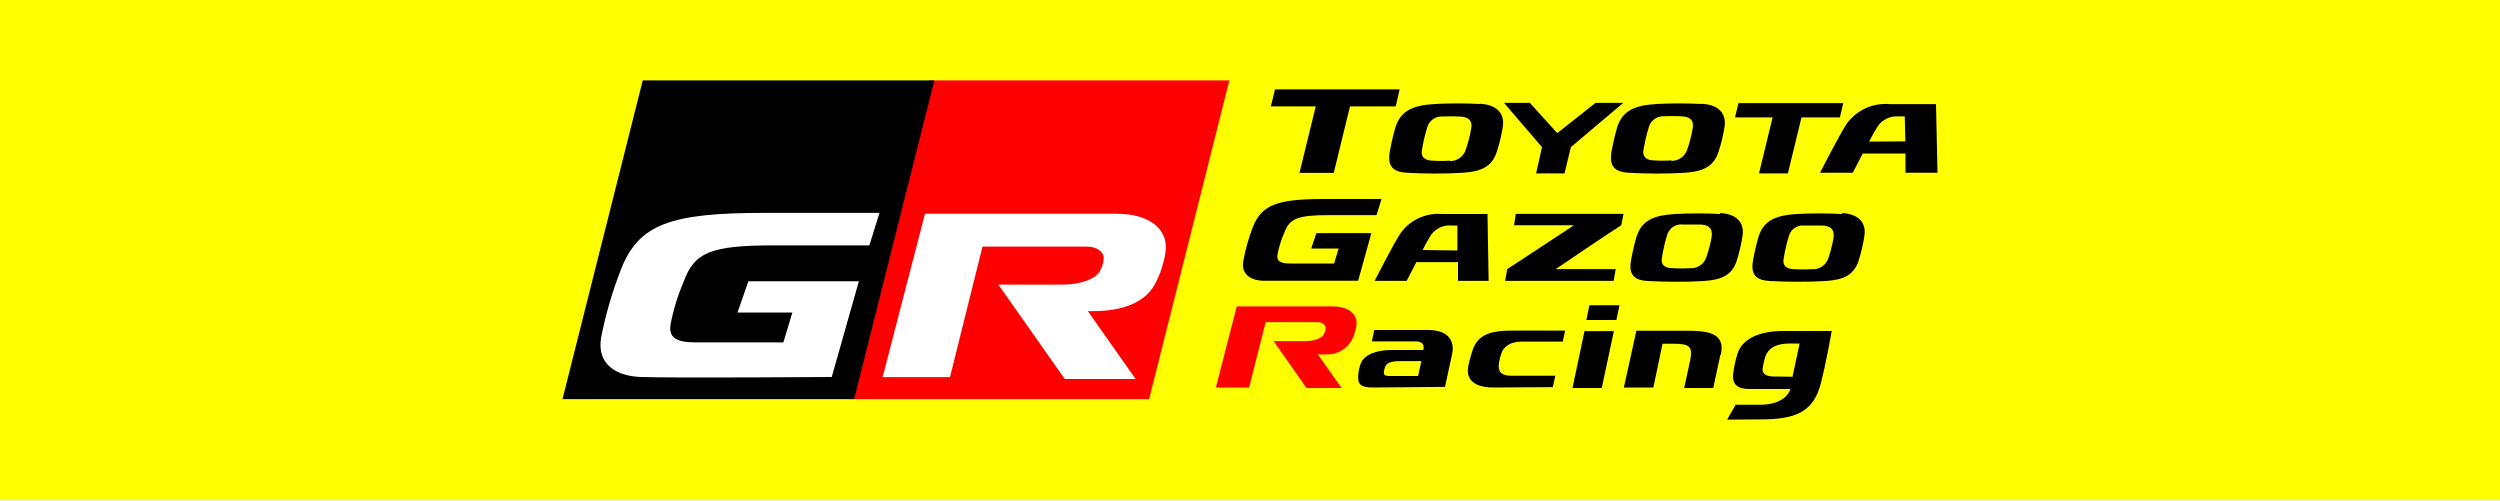
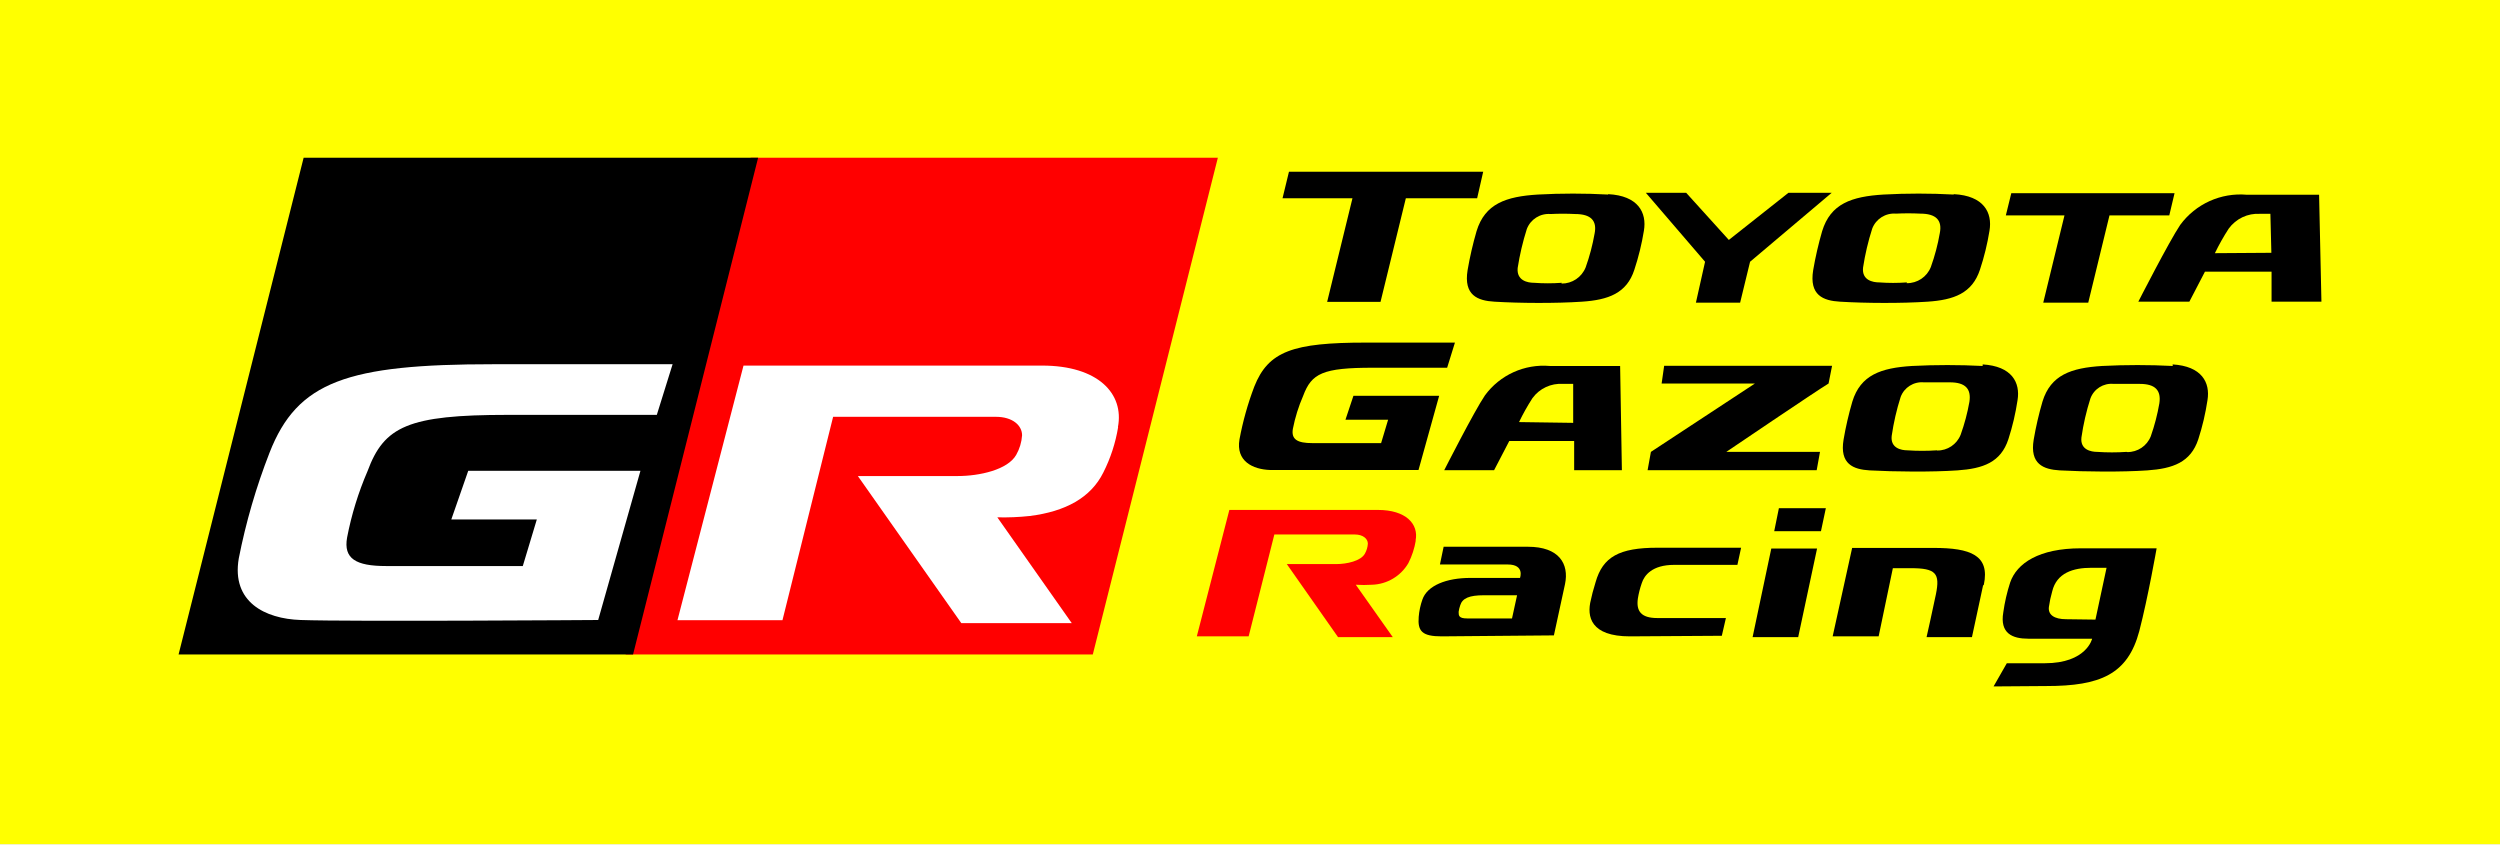
- <svg xmlns="http://www.w3.org/2000/svg" viewBox="0 0 200 40" width="600" height="120">
-   <rect fill="#FF0" width="200" height="40" />
-   <polygon fill="#F00" points="74.86 6.43 74.37 6.43 67.95 31.93 91.93 31.93 98.35 6.43 74.86 6.43" />
-   <polygon fill="#000" points="51.42 6.43 45 31.93 68.33 31.93 74.75 6.43 51.42 6.43" />
-   <path fill="#FFF" d="M 93.23,20.26a8,8,0,0,1-.76,2.33c-.64,1.29-1.94,2-3.77,2.23a12.64,12.64,0,0,1-1.67.07l3.82,5.43H85.18l-5.31-7.55H85c1.11,0,2.57-.32,3-1.09a2.34,2.34,0,0,0,.3-1c0-.51-.49-.95-1.34-.95H78.6L76,30.17H70.61L74,17.1H89.33c2.87,0,4.22,1.44,3.89,3.16" />
-   <path fill="#FFF" d=" M 68.71,22.5H59.87L59,25h4.39l-.72,2.39H55.65c-1.55,0-2.19-.38-2-1.46a16.43,16.43,0,0,1,1.05-3.41c.85-2.3,2.08-2.89,7.19-2.89h7.66l.81-2.6h-9.2c-7.5,0-10.06.88-11.49,4.54A31.84,31.84,0,0,0,48.09,27c-.38,2.23,1.34,3.1,3.18,3.16,2.54.09,15.27,0,15.27,0Z" />
-   <path fill="#000" d="M 119,17.12h-3.61a3.73,3.73,0,0,0-3.33,1.51c-.55.81-2.09,3.84-2.09,3.84h2.56l.78-1.5h3.33l0,1.5h2.45L119,17.12" />
-   <path fill="#FF0" d="M 113.81,20a11.43,11.43,0,0,1,.69-1.23,1.79,1.79,0,0,1,1.57-.73h.52l0,2Z" />
-   <path fill="#000" d=" M 154.88,8.33 h-3.71a3.83,3.83,0,0,0-3.42,1.55c-.56.83-2.15,3.94-2.15,3.94h2.62l.8-1.54h3.42l0,1.54H155Z " />
-   <path fill="#FF0" d=" M 149.53,11.33 a11.74,11.74,0,0,1,.71-1.26,1.85,1.85,0,0,1,1.61-.76h.53l.05,2Z " />
-   <path fill="#000" d="M 129.09,22.47l.17-.94h-4.81s4.65-3.15,5.25-3.51l.18-.91h-8.62l-.13.91h4.79l-5.34,3.51-.17.94Z" />
-   <path fill="#000" d="M 137.61,17.12a35.42,35.42,0,0,0-3.63,0c-1.59.1-2.64.46-3.06,1.83a17.34,17.34,0,0,0-.45,1.95c-.21,1.26.5,1.53,1.34,1.58,1.28.07,3.18.09,4.5,0s2.23-.41,2.62-1.6a12.6,12.6,0,0,0,.47-2c.15-.91-.29-1.75-1.79-1.84" />
-   <path fill="#FF0" d="M 135.26,21.45 a11,11,0,0,1-1.51,0c-.32,0-.88-.11-.81-.74a12.59,12.59,0,0,1,.46-2,1.16,1.16,0,0,1,1.19-.75c.44,0,1,0,1.34,0,.8,0,1.1.34,1,1a10.27,10.27,0,0,1-.45,1.69,1.28,1.28,0,0,1-1.21.81" />" /&gt;
+ <svg xmlns="http://www.w3.org/2000/svg" viewBox="23 -6 154 52" width="154" height="52">
+   <rect fill="#FF0" width="154" height="52" x="23" y="-6" />
+   <g transform="matrix(1.2 0 0 1.2 -20 -4)">
+     <polygon fill="#F00" points="74.86 6.43 74.37 6.43 67.95 31.93 91.93 31.93 98.35 6.43 74.86 6.43" />
+     <polygon fill="#000" points="51.42 6.43 45 31.93 68.33 31.93 74.75 6.43 51.42 6.43" />
+     <path fill="#FFF" d="M 93.23,20.26a8,8,0,0,1-.76,2.33c-.64,1.29-1.94,2-3.77,2.23a12.64,12.64,0,0,1-1.67.07l3.82,5.43H85.18l-5.31-7.55H85c1.11,0,2.57-.32,3-1.09a2.34,2.34,0,0,0,.3-1c0-.51-.49-.95-1.34-.95H78.6L76,30.17H70.61L74,17.1H89.33c2.87,0,4.22,1.44,3.89,3.16" />
+     <path fill="#FFF" d=" M 68.71,22.5H59.87L59,25h4.39l-.72,2.39H55.65c-1.55,0-2.19-.38-2-1.46a16.43,16.43,0,0,1,1.05-3.41c.85-2.3,2.08-2.89,7.19-2.89h7.66l.81-2.6h-9.2c-7.5,0-10.06.88-11.49,4.54A31.84,31.84,0,0,0,48.09,27c-.38,2.23,1.34,3.1,3.18,3.16,2.54.09,15.27,0,15.27,0Z" />
+     <path fill="#000" d="M 119,17.12h-3.61a3.73,3.73,0,0,0-3.33,1.51c-.55.81-2.09,3.84-2.09,3.84h2.56l.78-1.5h3.33l0,1.5h2.45L119,17.12" />
+     <path fill="#FF0" d="M 113.81,20a11.43,11.43,0,0,1,.69-1.23,1.79,1.79,0,0,1,1.57-.73h.52l0,2Z" />
+     <path fill="#000" d=" M 154.88,8.33 h-3.71a3.83,3.83,0,0,0-3.42,1.55c-.56.83-2.15,3.94-2.15,3.94h2.62l.8-1.54h3.42l0,1.54H155Z " />
+     <path fill="#FF0" d=" M 149.53,11.33 a11.74,11.74,0,0,1,.71-1.26,1.85,1.85,0,0,1,1.61-.76h.53l.05,2Z " />
+     <path fill="#000" d="M 129.09,22.47l.17-.94h-4.81s4.65-3.15,5.25-3.51l.18-.91h-8.62l-.13.91h4.79l-5.34,3.51-.17.94Z" />
+     <path fill="#000" d="M 137.61,17.12a35.42,35.42,0,0,0-3.63,0c-1.59.1-2.64.46-3.06,1.83a17.34,17.34,0,0,0-.45,1.95c-.21,1.26.5,1.53,1.34,1.58,1.28.07,3.18.09,4.5,0s2.23-.41,2.62-1.6a12.6,12.6,0,0,0,.47-2c.15-.91-.29-1.75-1.79-1.84" />
+     <path fill="#FF0" d="M 135.26,21.45 a11,11,0,0,1-1.51,0c-.32,0-.88-.11-.81-.74a12.59,12.59,0,0,1,.46-2,1.16,1.16,0,0,1,1.19-.75c.44,0,1,0,1.34,0,.8,0,1.1.34,1,1a10.27,10.27,0,0,1-.45,1.69,1.28,1.28,0,0,1-1.21.81" />" /&gt;

 
 <path fill="#000" d="M 118.38,8.32a33.24,33.24,0,0,0-3.6,0c-1.64.1-2.72.47-3.15,1.88a18.19,18.19,0,0,0-.46,2c-.21,1.29.51,1.57,1.38,1.62,1.31.08,3.14.09,4.49,0s2.3-.43,2.69-1.64a13,13,0,0,0,.49-2c.16-.94-.3-1.8-1.83-1.88" />
-   <path fill="#FF0" d=" M 116,12.85a9.56,9.56,0,0,1-1.42,0c-.33,0-.9-.11-.84-.76a13.33,13.33,0,0,1,.47-2,1.2,1.2,0,0,1,1.22-.77,12.44,12.44,0,0,1,1.26,0c.82,0,1.13.35,1,1a10.59,10.59,0,0,1-.46,1.74,1.32,1.32,0,0,1-1.24.83 " />
-   <path fill="#000" d=" M 136.12,8.32a33.22,33.22,0,0,0-3.6,0c-1.64.1-2.72.47-3.15,1.88a18.35,18.35,0,0,0-.46,2c-.21,1.29.51,1.57,1.38,1.62,1.32.08,3.14.09,4.49,0s2.29-.43,2.69-1.64a12.77,12.77,0,0,0,.49-2c.16-.94-.3-1.8-1.83-1.88" />
-   <path fill="#FF0" d="M 133.72,12.83 a9.58,9.58,0,0,1-1.42,0c-.33,0-.9-.11-.83-.76a12.93,12.93,0,0,1,.47-2,1.2,1.2,0,0,1,1.22-.77,12.37,12.37,0,0,1,1.25,0c.82,0,1.13.35,1,1a10.37,10.37,0,0,1-.46,1.74,1.31,1.31,0,0,1-1.24.83" />
-   <path fill="#000" d=" M 147.37,17.12a35.41,35.41,0,0,0-3.63,0c-1.59.1-2.64.46-3.06,1.83a17.46,17.46,0,0,0-.45,1.95c-.21,1.26.5,1.53,1.34,1.58,1.28.07,3.18.09,4.49,0s2.23-.41,2.62-1.6a12.55,12.55,0,0,0,.47-2c.15-.91-.29-1.75-1.79-1.84 " />
-   <path fill="#FF0" d=" M 145,21.53a11,11,0,0,1-1.51,0c-.32,0-.88-.11-.81-.74a12.36,12.36,0,0,1,.46-2,1.15,1.15,0,0,1,1.19-.75c.44,0,1,0,1.35,0,.8,0,1.1.34,1,1a10.43,10.43,0,0,1-.44,1.69,1.28,1.28,0,0,1-1.21.81 " />
-   <path fill="#000" d="M 109.84,31c-1,0-1.24-.26-1.18-1a3.52,3.52,0,0,1,.19-.89c.25-.72,1.23-1.11,2.46-1.11h2.55s.26-.69-.63-.69h-3.48l.19-.91h4.33c1.59,0,2.12.87,1.9,1.92-.16.76-.57,2.63-.57,2.63Z" />
-   <path fill="#FF0" d="M 111.11,30.08 h2.34l.26-1.19H112c-.74,0-1.1.15-1.21.52a1.79,1.79,0,0,0-.08.33c0,.19,0,.34.44.34" />
-   <path fill="#000" d="M 119.5,31c-2,0-2.23-1-2-1.88.06-.28.09-.4.24-.9.37-1.3,1.21-1.77,3.17-1.77h4.3l-.19.88h-3.25c-1.12,0-1.53.53-1.66.94a4.58,4.58,0,0,0-.2.79c-.09.64.16,1,1,1h3.52l-.21.91Z" />
-   <polygon fill="#000" points="127.15 24.42 129.56 24.42 129.31 25.6 126.91 25.6 127.15 24.42" />
-   <polygon fill="#000" points="128.14 31.04 129.11 26.49 126.76 26.49 125.8 31.04 128.14 31.04" />
-   <path fill="#000" d="M 137.63,28.39c-.19.88-.57,2.65-.57,2.65h-2.33s.33-1.46.48-2.2c.22-1.08,0-1.34-1.29-1.34H133L132.27,31h-2.36l1-4.54h4.19c1.88,0,2.89.37,2.57,1.89" />
-   <polygon fill="#000" points="105.26 8.51 103.96 13.83 106.7 13.83 108 8.51 111.66 8.51 111.97 7.15 102 7.15 101.67 8.51 105.26 8.51" />
-   <polygon fill="#000" points="141.81 9.39 140.72 13.87 143.03 13.87 144.12 9.39 147.19 9.39 147.46 8.25 139.08 8.25 138.8 9.39 141.81 9.39" />
-   <polygon fill="#000" points="123.36 11.77 122.89 13.87 125.16 13.87 125.67 11.77 129.86 8.23 127.64 8.23 124.58 10.65 122.39 8.23 120.32 8.23 123.36 11.77" />
-   <path fill="#000" d="M 138.17,33.57l.68-1.19h1.95c2.15,0,2.43-1.26,2.43-1.26h-3.28c-.8,0-1.47-.26-1.28-1.36a9,9,0,0,1,.35-1.52c.34-1,1.49-1.76,3.63-1.76l3.89,0s-.44,2.52-.89,4.25c-.59,2.22-2,2.82-4.77,2.82Z" />
-   <path fill="#FF0" d="M 143.4,30.14 l .57-2.66h-.79c-.92,0-1.77.26-2,1.21a5.65,5.65,0,0,0-.17.8c-.05.4.27.63.89.63Z" />
-   <path fill="#F00" d="M 108.51,26.08a4,4,0,0,1-.38,1.16,2.24,2.24,0,0,1-1.87,1.11,6.48,6.48,0,0,1-.83,0l1.9,2.69h-2.81l-2.63-3.75h2.53c.55,0,1.28-.16,1.48-.54a1.18,1.18,0,0,0,.15-.51c0-.25-.25-.47-.67-.47h-4.13L99.93,31H97.27l1.67-6.49h7.63c1.43,0,2.1.72,1.93,1.57" />
-   <path fill="#000" d="M 109.71,18.65h-4.4l-.41,1.23h2.19l-.36,1.2H103.2c-.77,0-1.09-.19-1-.73a8.17,8.17,0,0,1,.53-1.7c.43-1.15,1-1.44,3.58-1.44h3.81l.4-1.29h-4.58c-3.73,0-5,.44-5.72,2.26a15.69,15.69,0,0,0-.76,2.71c-.19,1.11.67,1.54,1.58,1.57,1.26,0,7.61,0,7.61,0Z" />
+     <path fill="#FF0" d=" M 116,12.85a9.56,9.56,0,0,1-1.42,0c-.33,0-.9-.11-.84-.76a13.33,13.33,0,0,1,.47-2,1.2,1.2,0,0,1,1.22-.77,12.44,12.44,0,0,1,1.26,0c.82,0,1.13.35,1,1a10.59,10.59,0,0,1-.46,1.74,1.32,1.32,0,0,1-1.24.83 " />
+     <path fill="#000" d=" M 136.12,8.32a33.22,33.22,0,0,0-3.6,0c-1.64.1-2.72.47-3.15,1.88a18.35,18.35,0,0,0-.46,2c-.21,1.29.51,1.57,1.38,1.62,1.32.08,3.14.09,4.49,0s2.29-.43,2.69-1.64a12.77,12.77,0,0,0,.49-2c.16-.94-.3-1.8-1.83-1.88" />
+     <path fill="#FF0" d="M 133.72,12.83 a9.58,9.58,0,0,1-1.42,0c-.33,0-.9-.11-.83-.76a12.93,12.93,0,0,1,.47-2,1.2,1.2,0,0,1,1.22-.77,12.37,12.37,0,0,1,1.25,0c.82,0,1.13.35,1,1a10.37,10.37,0,0,1-.46,1.74,1.31,1.31,0,0,1-1.24.83" />
+     <path fill="#000" d=" M 147.37,17.12a35.41,35.41,0,0,0-3.63,0c-1.59.1-2.64.46-3.06,1.83a17.46,17.46,0,0,0-.45,1.95c-.21,1.26.5,1.53,1.34,1.58,1.28.07,3.18.09,4.49,0s2.23-.41,2.62-1.6a12.55,12.55,0,0,0,.47-2c.15-.91-.29-1.75-1.79-1.84 " />
+     <path fill="#FF0" d=" M 145,21.53a11,11,0,0,1-1.51,0c-.32,0-.88-.11-.81-.74a12.36,12.36,0,0,1,.46-2,1.15,1.15,0,0,1,1.19-.75c.44,0,1,0,1.35,0,.8,0,1.1.34,1,1a10.43,10.43,0,0,1-.44,1.69,1.28,1.28,0,0,1-1.21.81 " />
+     <path fill="#000" d="M 109.84,31c-1,0-1.24-.26-1.18-1a3.52,3.52,0,0,1,.19-.89c.25-.72,1.23-1.11,2.46-1.11h2.55s.26-.69-.63-.69h-3.48l.19-.91h4.33c1.59,0,2.12.87,1.9,1.92-.16.76-.57,2.63-.57,2.63Z" />
+     <path fill="#FF0" d="M 111.11,30.08 h2.34l.26-1.19H112c-.74,0-1.1.15-1.21.52a1.79,1.79,0,0,0-.08.33c0,.19,0,.34.44.34" />
+     <path fill="#000" d="M 119.5,31c-2,0-2.23-1-2-1.88.06-.28.09-.4.24-.9.37-1.3,1.21-1.77,3.17-1.77h4.3l-.19.88h-3.25c-1.12,0-1.53.53-1.66.94a4.58,4.58,0,0,0-.2.79c-.09.64.16,1,1,1h3.52l-.21.91Z" />
+     <polygon fill="#000" points="127.15 24.42 129.56 24.42 129.31 25.6 126.91 25.6 127.15 24.42" />
+     <polygon fill="#000" points="128.14 31.04 129.11 26.49 126.76 26.49 125.8 31.04 128.14 31.04" />
+     <path fill="#000" d="M 137.63,28.39c-.19.88-.57,2.65-.57,2.65h-2.33s.33-1.46.48-2.2c.22-1.08,0-1.34-1.29-1.34H133L132.27,31h-2.36l1-4.54h4.19c1.88,0,2.89.37,2.57,1.89" />
+     <polygon fill="#000" points="105.26 8.51 103.96 13.83 106.7 13.83 108 8.51 111.66 8.51 111.97 7.15 102 7.15 101.67 8.51 105.26 8.51" />
+     <polygon fill="#000" points="141.81 9.39 140.72 13.87 143.03 13.87 144.12 9.39 147.19 9.39 147.46 8.25 139.08 8.25 138.8 9.39 141.81 9.39" />
+     <polygon fill="#000" points="123.36 11.77 122.89 13.87 125.16 13.87 125.67 11.77 129.86 8.23 127.64 8.23 124.58 10.65 122.39 8.23 120.32 8.23 123.36 11.77" />
+     <path fill="#000" d="M 138.17,33.57l.68-1.19h1.95c2.15,0,2.43-1.26,2.43-1.26h-3.28c-.8,0-1.47-.26-1.28-1.36a9,9,0,0,1,.35-1.52c.34-1,1.49-1.76,3.63-1.76l3.89,0s-.44,2.52-.89,4.25c-.59,2.22-2,2.82-4.77,2.82Z" />
+     <path fill="#FF0" d="M 143.4,30.14 l .57-2.66h-.79c-.92,0-1.77.26-2,1.21a5.65,5.65,0,0,0-.17.8c-.05.4.27.63.89.63Z" />
+     <path fill="#F00" d="M 108.51,26.08a4,4,0,0,1-.38,1.16,2.24,2.24,0,0,1-1.87,1.11,6.48,6.48,0,0,1-.83,0l1.9,2.69h-2.81l-2.63-3.75h2.53c.55,0,1.28-.16,1.48-.54a1.18,1.18,0,0,0,.15-.51c0-.25-.25-.47-.67-.47h-4.13L99.93,31H97.27l1.67-6.49h7.63c1.43,0,2.1.72,1.93,1.57" />
+     <path fill="#000" d="M 109.71,18.65h-4.4l-.41,1.23h2.19l-.36,1.2H103.2c-.77,0-1.09-.19-1-.73a8.17,8.17,0,0,1,.53-1.7c.43-1.15,1-1.44,3.58-1.44h3.81l.4-1.29h-4.58c-3.73,0-5,.44-5.72,2.26a15.69,15.69,0,0,0-.76,2.71c-.19,1.11.67,1.54,1.58,1.57,1.26,0,7.61,0,7.61,0Z" />
+   </g>
</svg>
